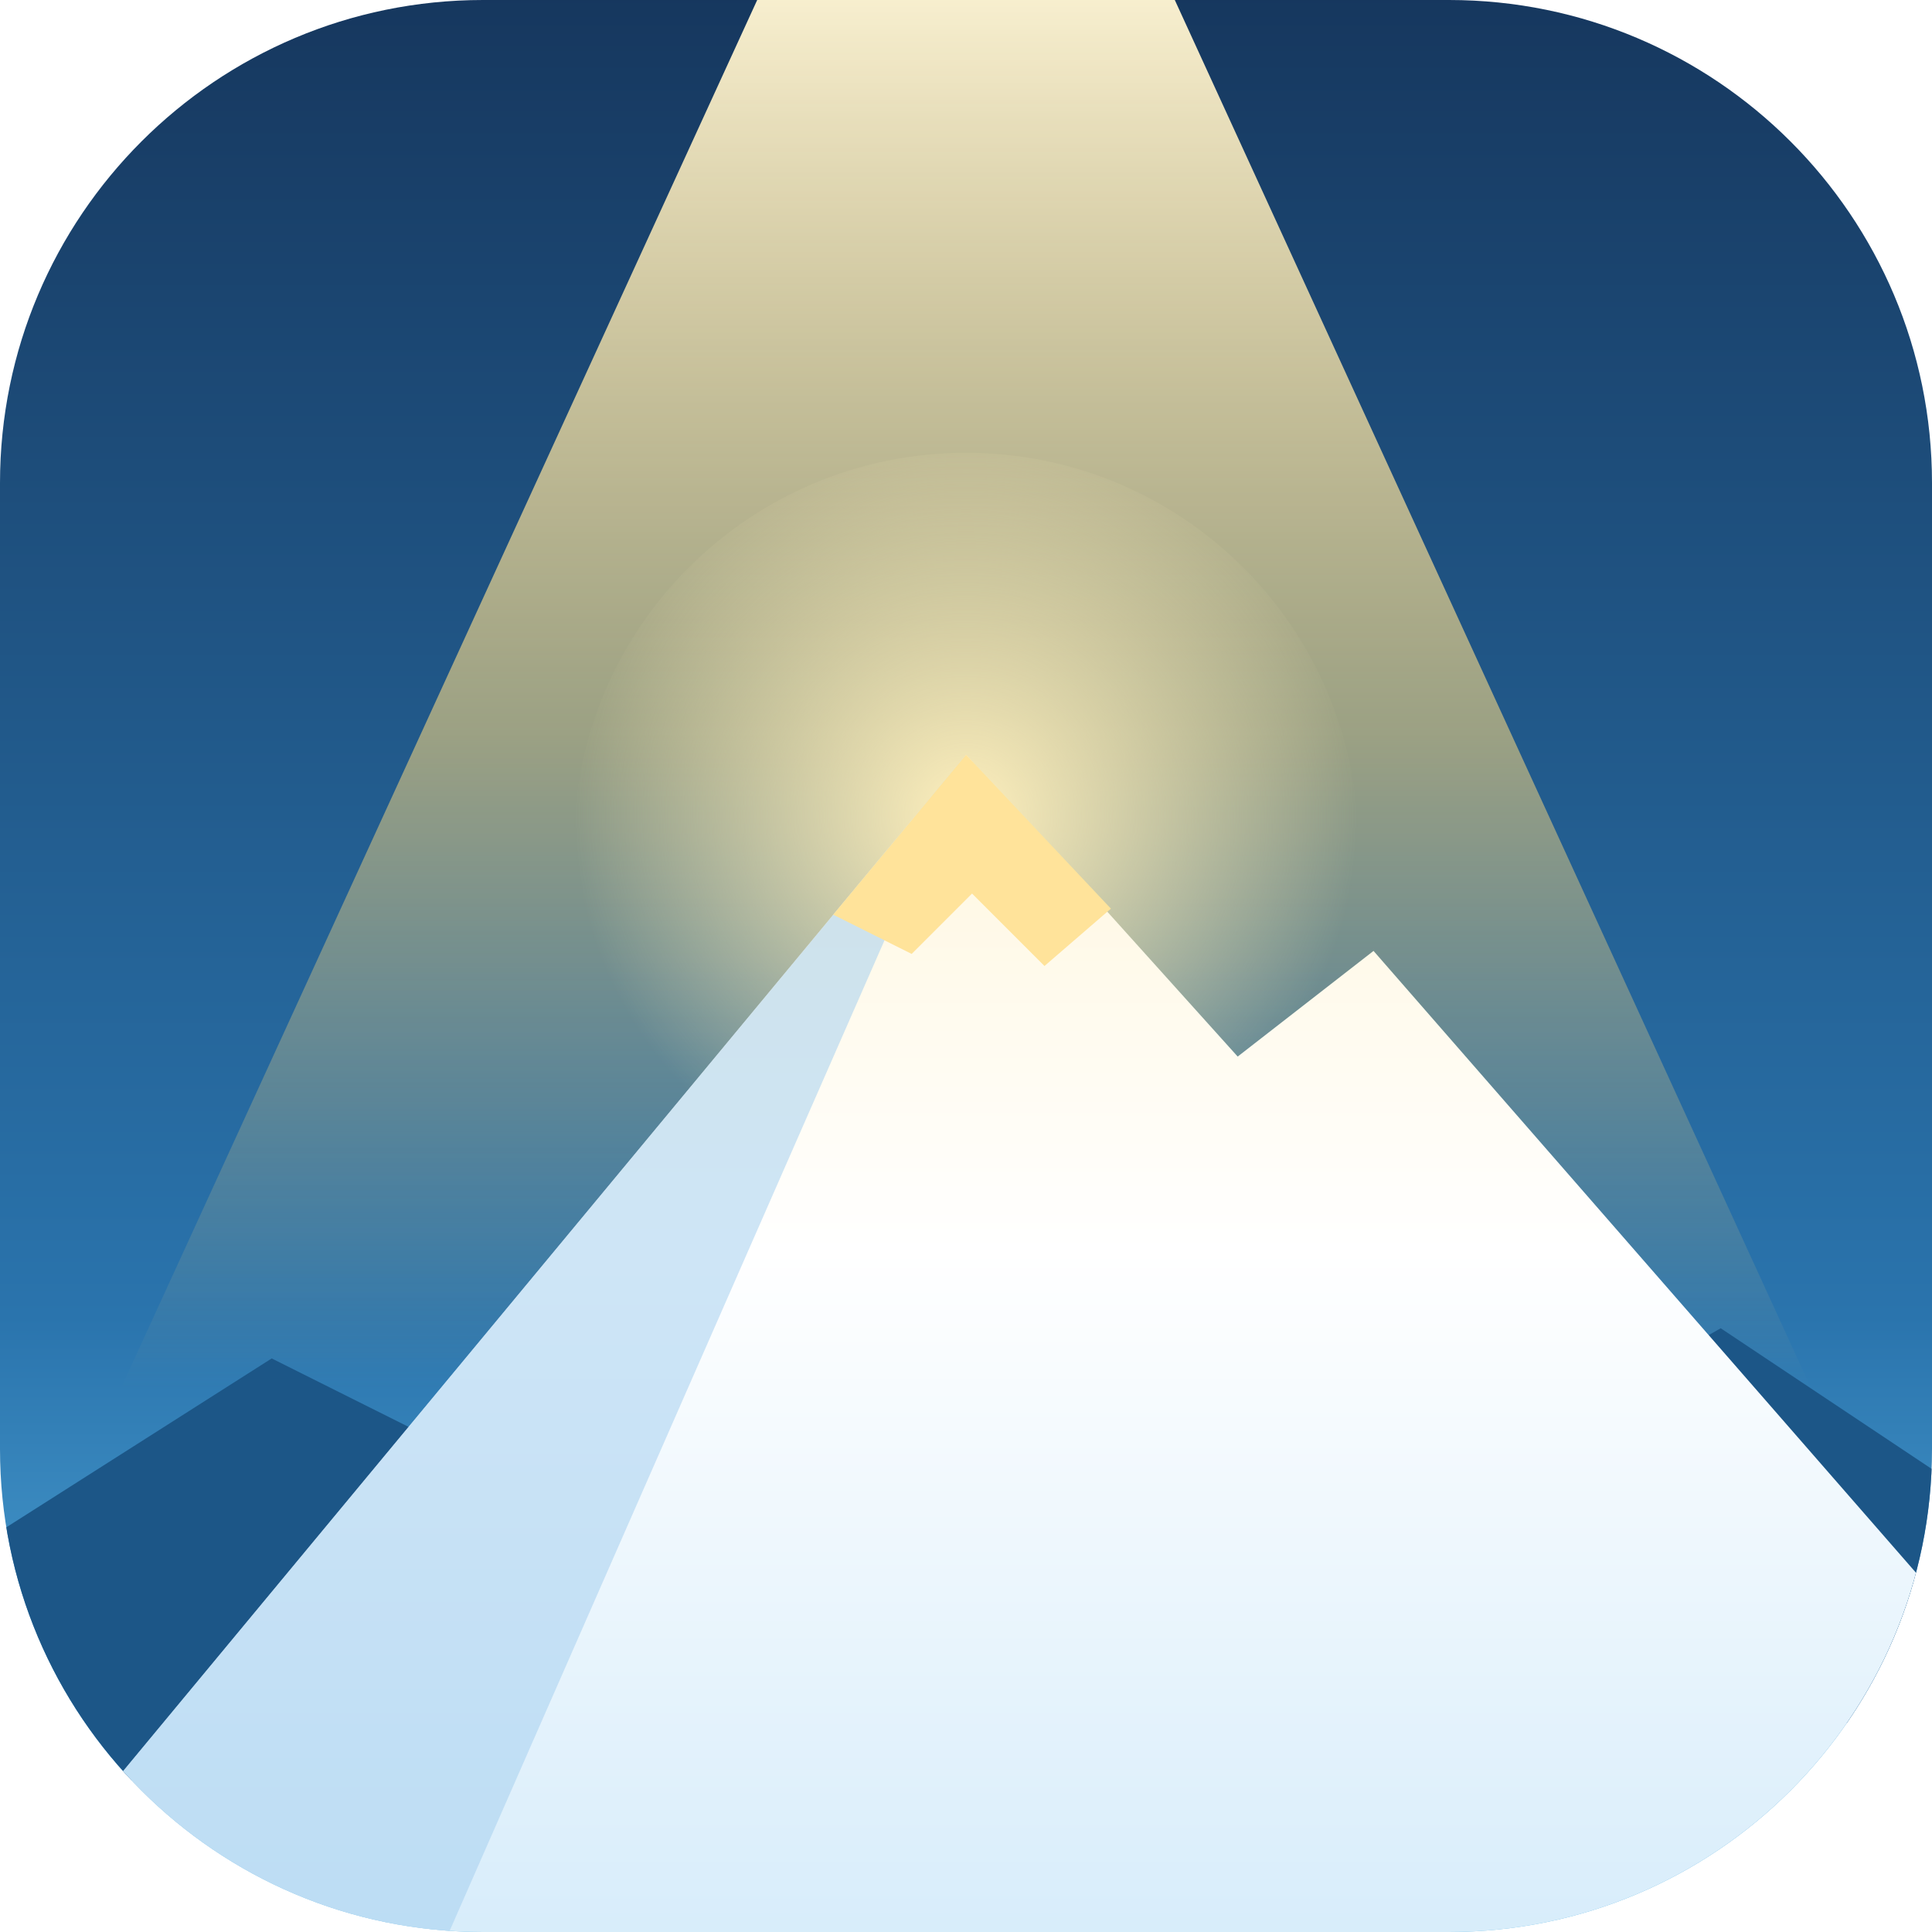
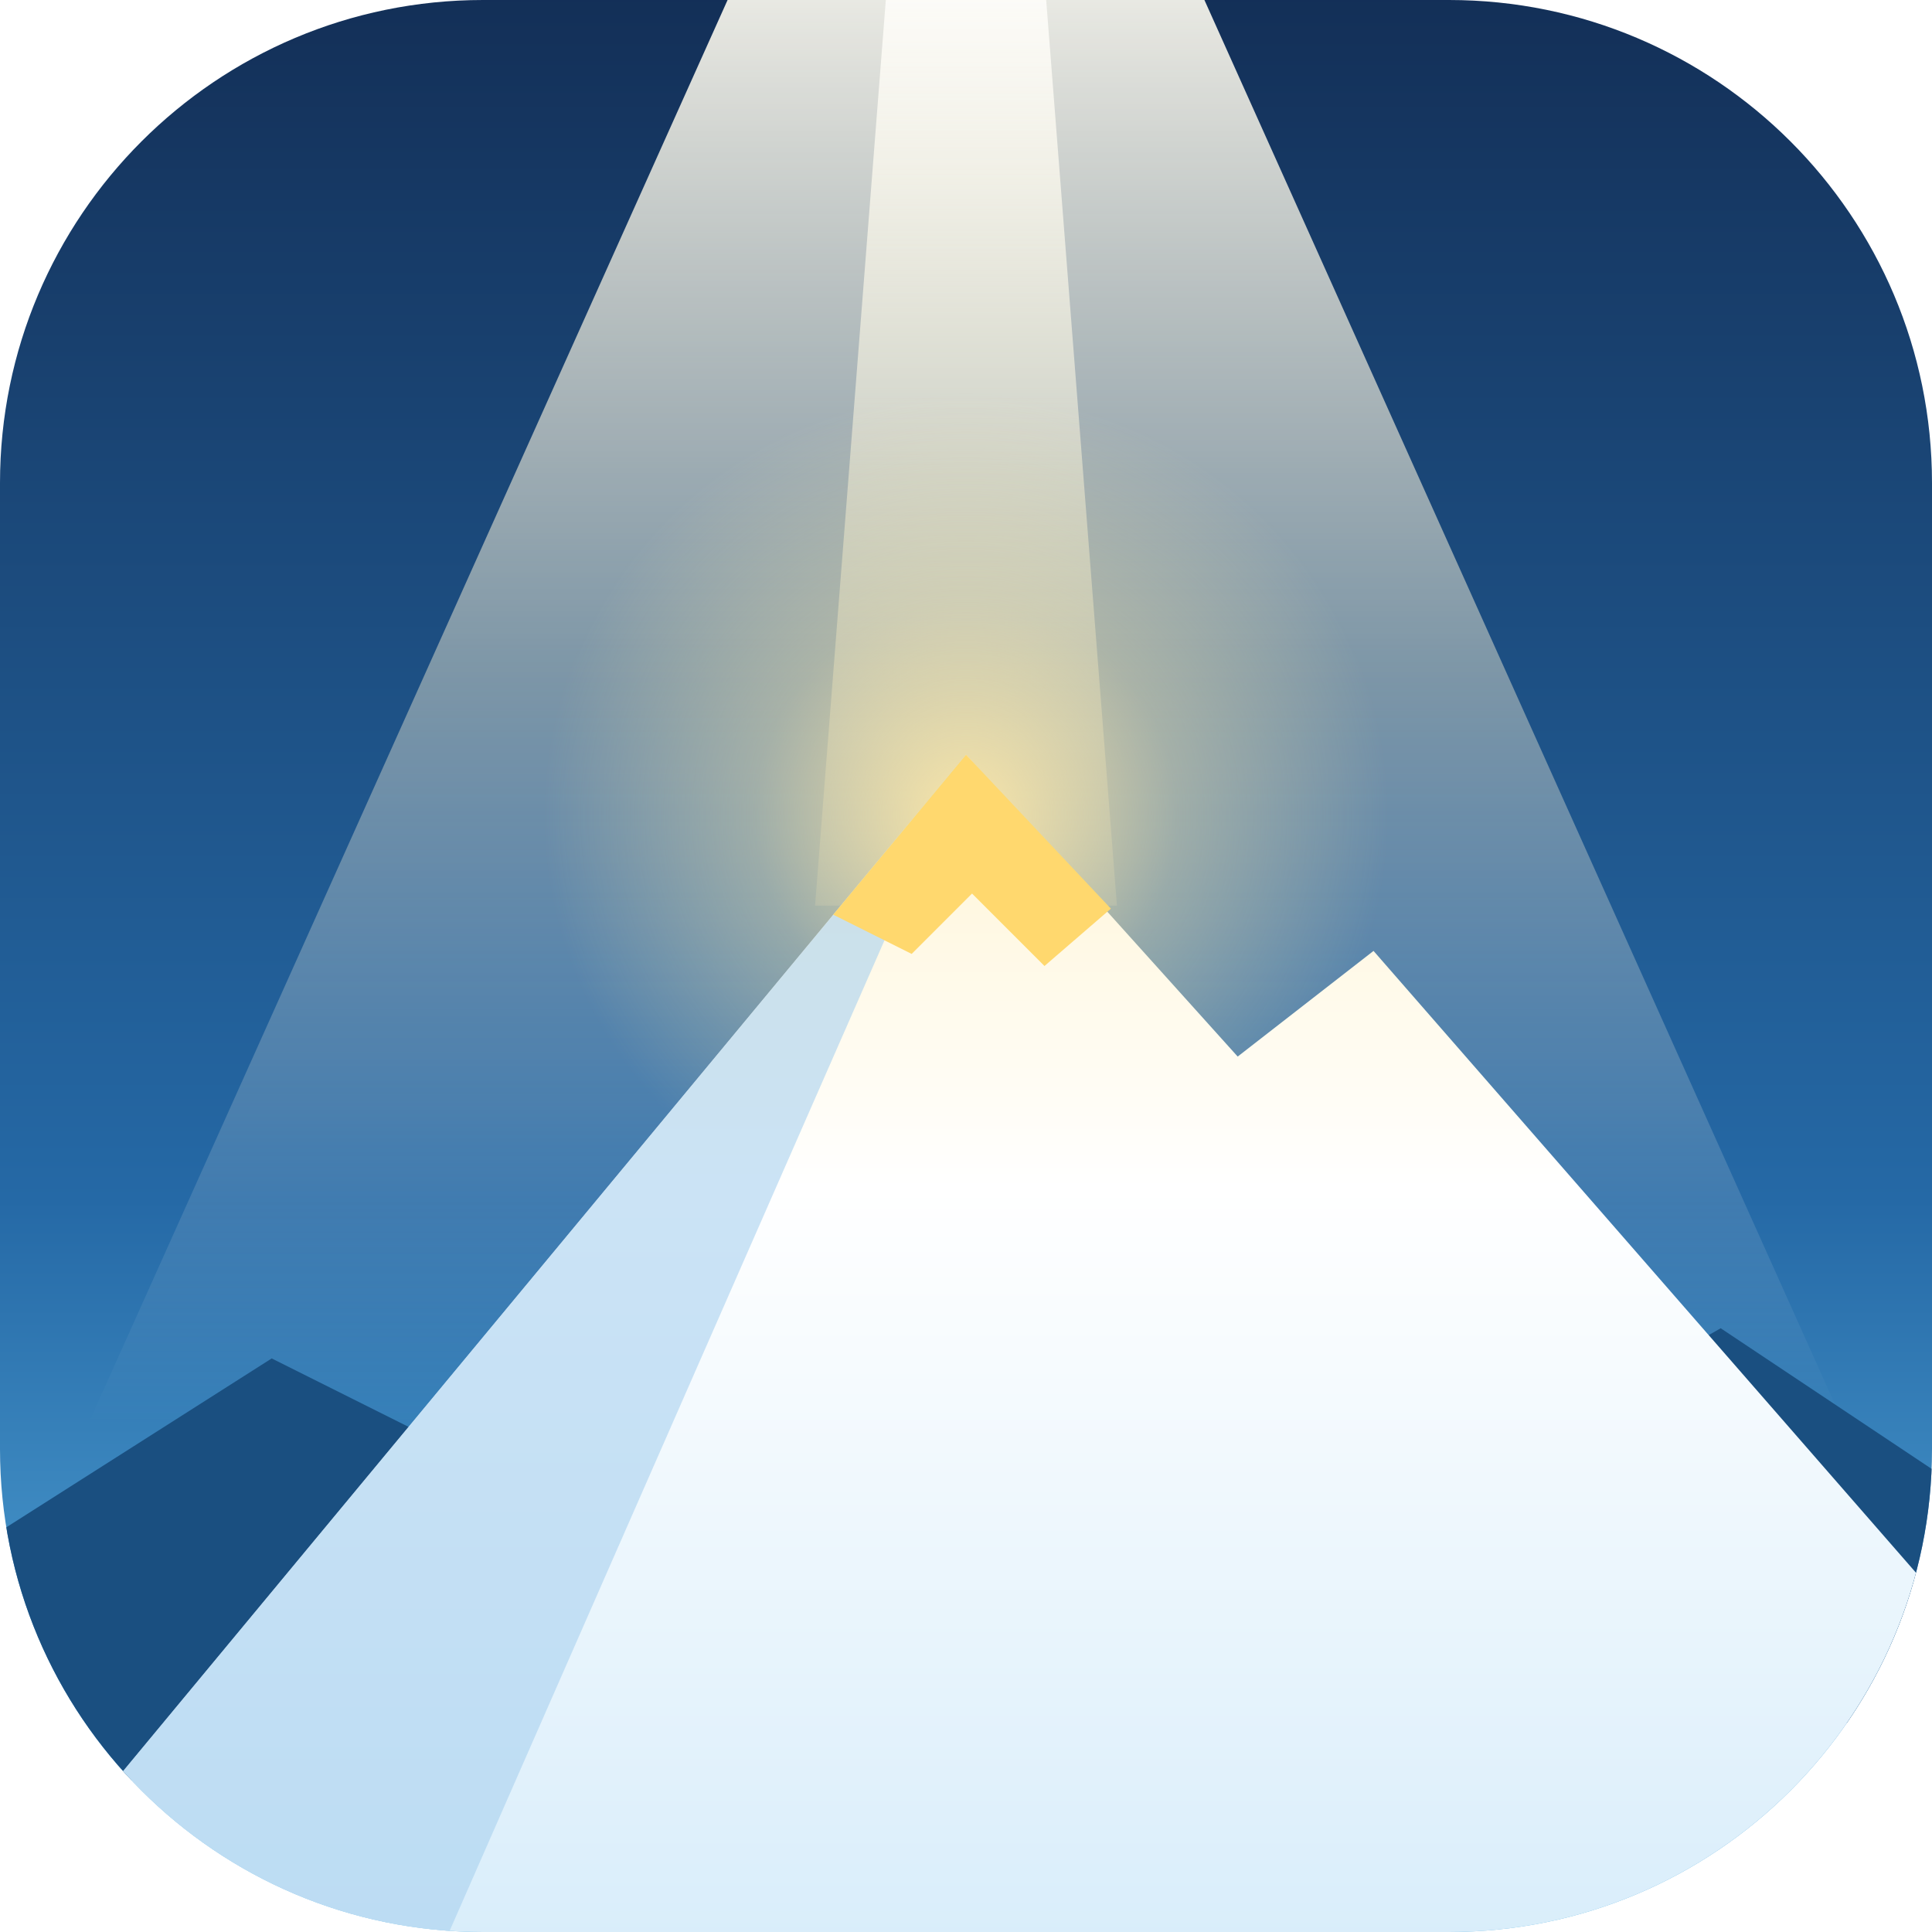
<svg xmlns="http://www.w3.org/2000/svg" viewBox="0 0 64 64">
  <defs>
    <linearGradient id="ys" x1="0" y1="0" x2="0" y2="1">
-       <stop offset="0" stop-color="#16375e" />
-       <stop offset=".68" stop-color="#2a74ad" />
-       <stop offset="1" stop-color="#5cb6e5" />
+       <stop offset="0" stop-color="#132f57" />
+       <stop offset=".62" stop-color="#2569a6" />
+       <stop offset="1" stop-color="#5db4e4" />
    </linearGradient>
    <linearGradient id="yb" x1="0" y1="0" x2="0" y2="1">
-       <stop offset="0" stop-color="#fff7d9" stop-opacity="1" />
-       <stop offset=".55" stop-color="#ffdb7e" stop-opacity=".55" />
-       <stop offset="1" stop-color="#ffdb7e" stop-opacity="0" />
+       <stop offset="0" stop-color="#fffdf4" stop-opacity=".95" />
+       <stop offset=".5" stop-color="#fff6d8" stop-opacity=".42" />
+       <stop offset="1" stop-color="#ffffff" stop-opacity="0" />
+     </linearGradient>
+     <linearGradient id="yk" x1="0" y1="0" x2="0" y2="1">
+       <stop offset="0" stop-color="#ffffff" stop-opacity=".9" />
+       <stop offset="1" stop-color="#fff3c4" stop-opacity=".15" />
    </linearGradient>
    <linearGradient id="ym" x1="0" y1="0" x2="0" y2="1">
-       <stop offset="0" stop-color="#fff6dc" />
-       <stop offset=".4" stop-color="#ffffff" />
-       <stop offset="1" stop-color="#d4ebfa" />
+       <stop offset="0" stop-color="#fff4d2" />
+       <stop offset=".35" stop-color="#ffffff" />
+       <stop offset="1" stop-color="#d6ecfa" />
    </linearGradient>
-     <radialGradient id="yg" cx="32" cy="27" r="13" gradientUnits="userSpaceOnUse">
-       <stop offset="0" stop-color="#fff0bd" />
-       <stop offset="1" stop-color="#fff0bd" stop-opacity="0" />
+     <radialGradient id="yg" cx="32" cy="27" r="14" gradientUnits="userSpaceOnUse">
+       <stop offset="0" stop-color="#ffe9a8" stop-opacity=".95" />
+       <stop offset=".5" stop-color="#ffe9a8" stop-opacity=".35" />
+       <stop offset="1" stop-color="#ffe9a8" stop-opacity="0" />
    </radialGradient>
    <clipPath id="yc">
      <rect width="64" height="64" rx="16" />
    </clipPath>
  </defs>
  <g clip-path="url(#yc)">
    <rect width="64" height="64" fill="url(#ys)" />
-     <path d="M26 -2 H38 L60 46 H4 Z" fill="url(#yb)" />
-     <circle cx="32" cy="28" r="13" fill="url(#yg)" />
-     <path d="M-2 52 L9 45 L17 49 L-2 64 Z M66 50 L57 44 L50 48 L66 61 Z" fill="#1c5687" />
+     <path d="M25 -2 H39 L61 47 H3 Z" fill="url(#yb)" />
+     <path d="M29.5 -2 H34.5 L37 30 H27 Z" fill="url(#yk)" />
+     <circle cx="32" cy="27" r="14" fill="url(#yg)" />
+     <path d="M-2 52 L9 45 L17 49 L-2 64 Z M66 50 L57 44 L50 48 L66 61 Z" fill="#1a4f80" />
    <path d="M-2 66 L32 25 L41 35 L45.5 31.5 L66 55 V66 Z" fill="url(#ym)" />
-     <path d="M32 25 L14 66 H-2 Z" fill="#a6cfee" opacity=".55" />
-     <path d="M32 25 L27.6 30.3 L30.2 31.6 L32.2 29.6 L34.6 32 L36.8 30.1 Z" fill="#ffe39a" />
+     <path d="M32 25 L14 66 H-2 Z" fill="#a9d1ef" opacity=".6" />
+     <path d="M32 25 L27.6 30.3 L30.2 31.6 L32.2 29.6 L34.6 32 L36.8 30.1 Z" fill="#ffd86e" />
  </g>
</svg>
